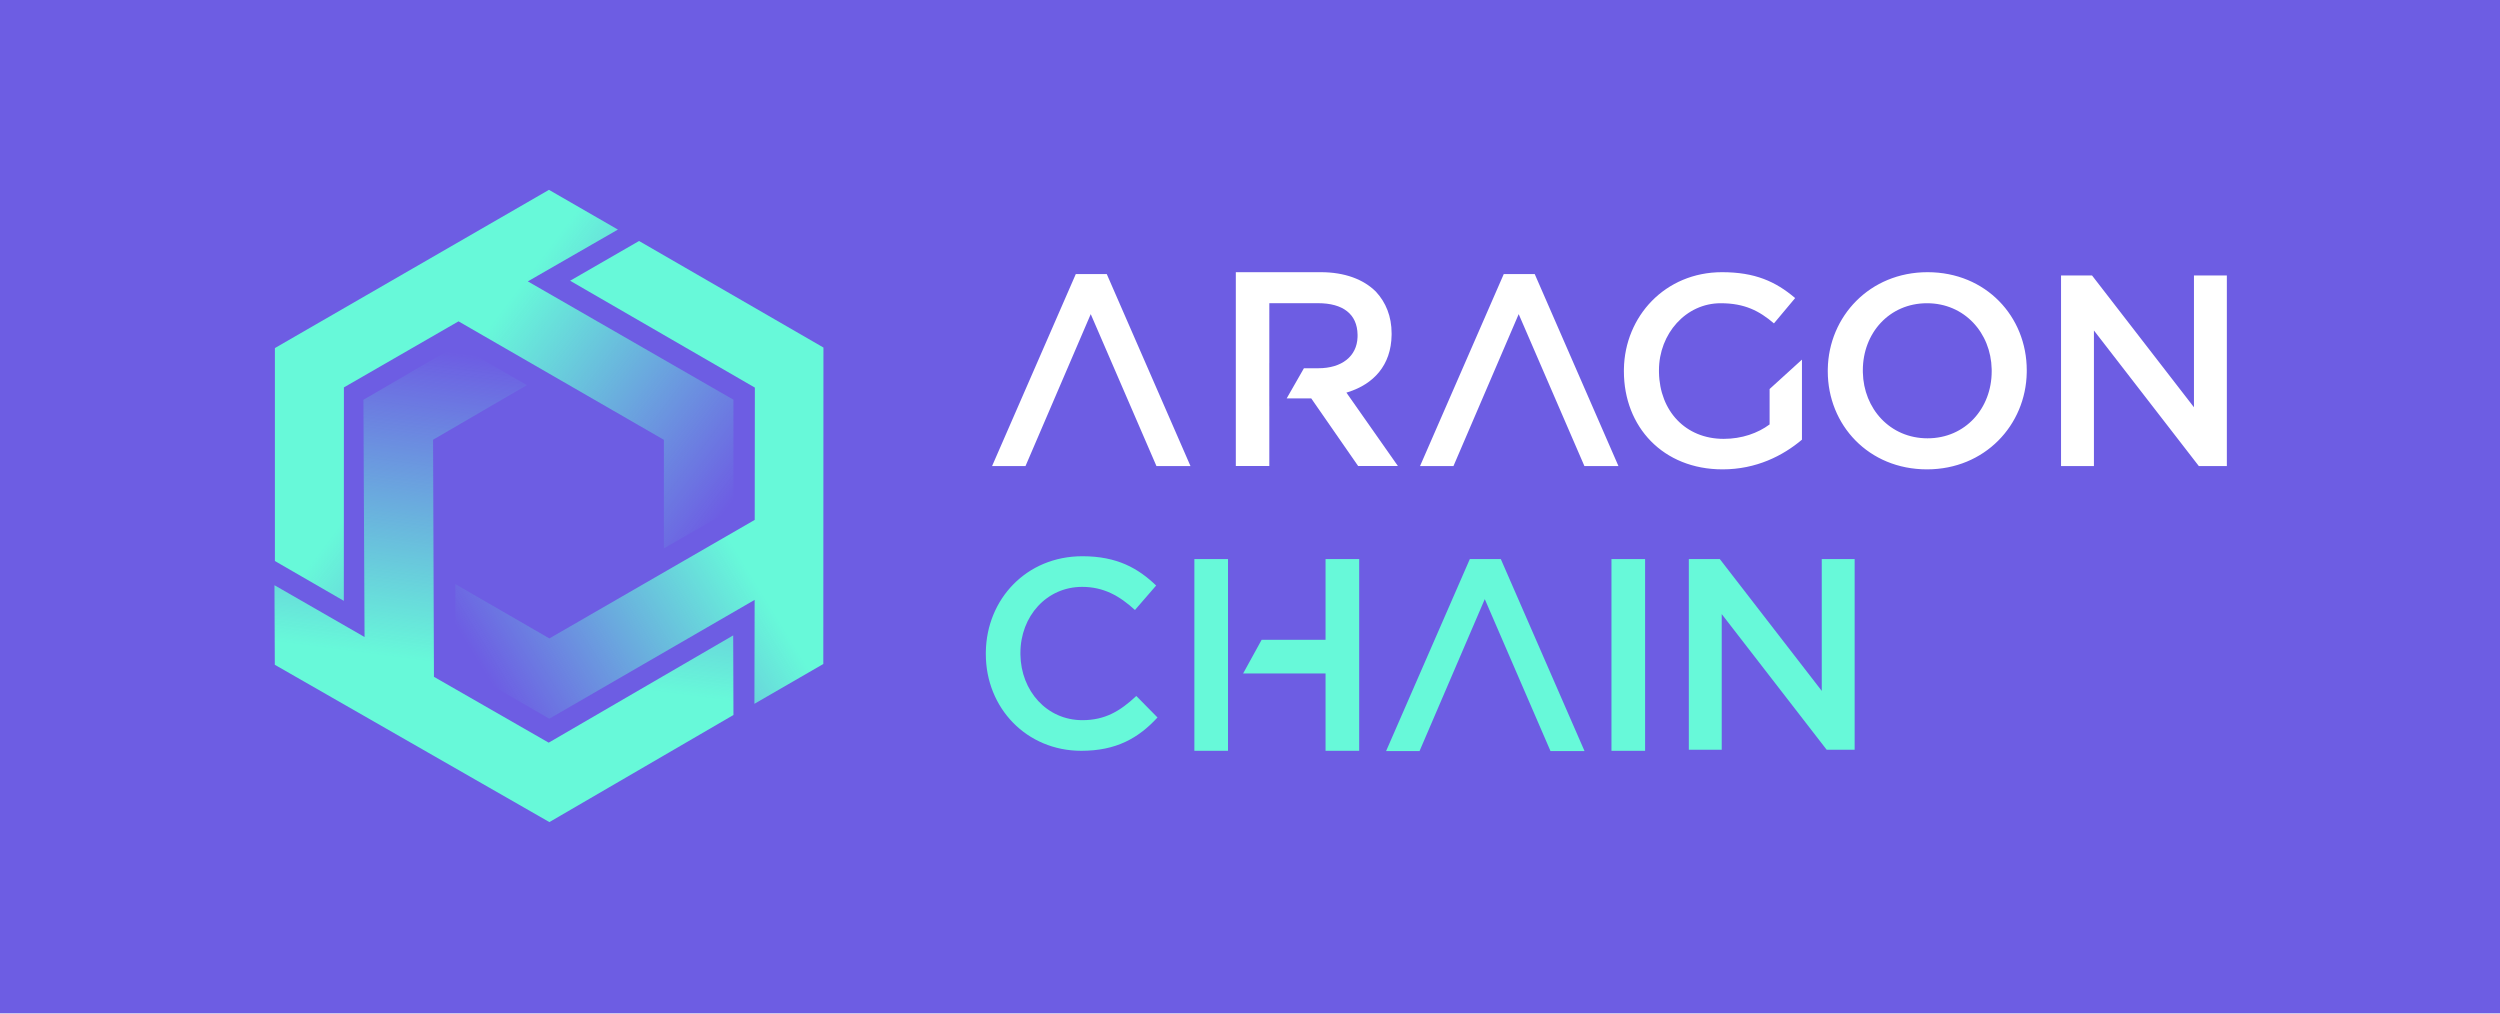
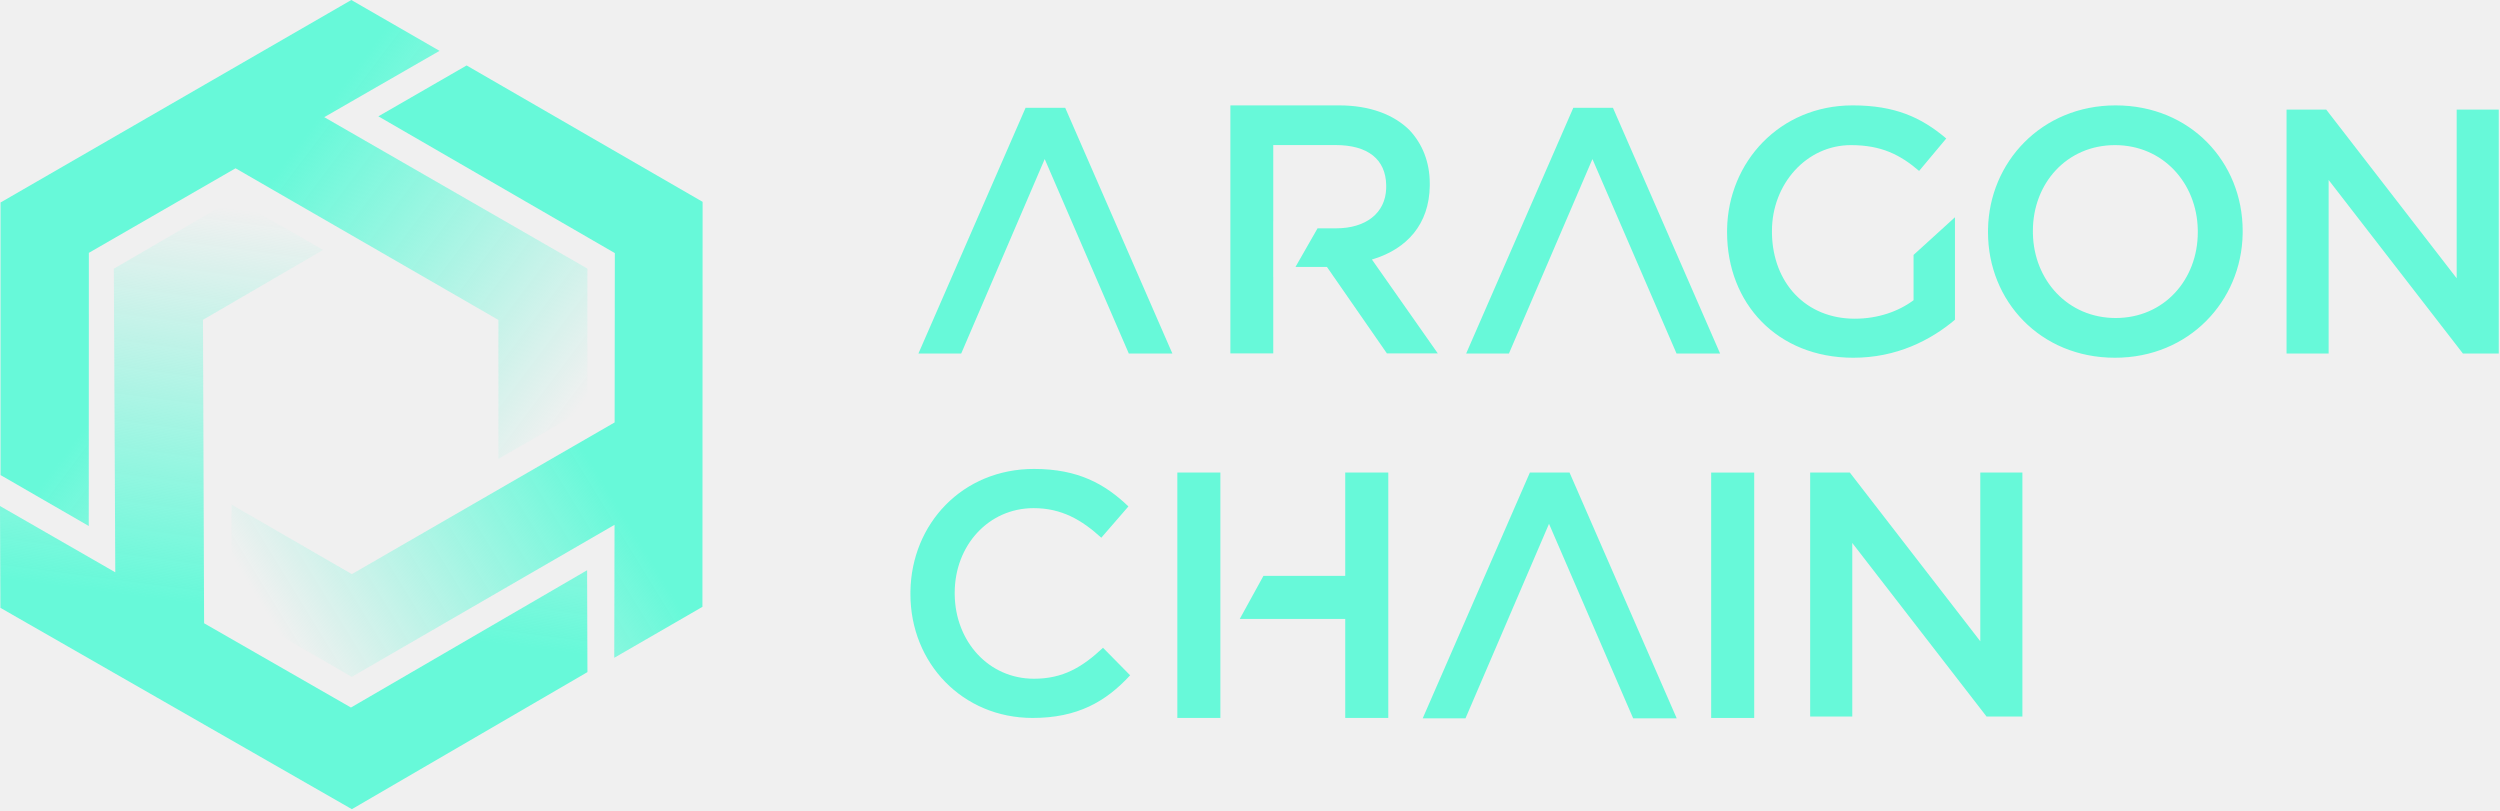
- <svg xmlns="http://www.w3.org/2000/svg" width="1093" height="443" viewBox="0 0 1093 443" fill="none">
-   <rect width="1093" height="443" fill="#6D5DE3" />
-   <path d="M150.319 262.683L120.186 245.281V152.171L240.007 83L270.14 100.371L230.763 123.021L320.657 174.755V222.256L290.254 239.76V192.294L200.462 140.49L150.354 169.371L150.319 262.683Z" fill="url(#paint0_linear)" />
-   <path d="M249.25 122.741L279.395 105.36L360.01 151.944L359.951 290.301L329.834 307.7L329.925 262.273L240.154 314.221L199.027 290.451L199.083 255.371L240.182 279.119L329.96 227.298L330.027 169.458L249.25 122.741Z" fill="url(#paint1_linear)" />
-   <path d="M320.556 277.793L320.668 312.591L240.192 359.416L120.143 290.637L120 255.857L159.381 278.5L158.887 174.787L199.947 150.894L230.368 168.37L189.339 192.245L189.721 295.906L239.884 324.692L320.556 277.793Z" fill="url(#paint2_linear)" />
-   <path d="M577.451 119C587.93 119 596.146 122.147 601.505 127.472C605.911 132.192 608.411 138.365 608.411 145.748L608.408 146.442C608.236 159.789 600.424 167.933 589.393 171.42L588.645 171.648L611.15 203.721H593.765L573.284 174.19L562.533 174.187L570.077 160.995L576.38 160.997C586.62 160.997 593.222 155.796 593.516 147.426L593.527 146.837L593.524 146.272C593.378 137.283 587.087 132.555 576.261 132.555H554.946L554.944 158.745L554.932 158.743V177.636L554.944 177.63L554.946 203.721H540.3V119H577.451Z" fill="white" />
-   <path d="M752.872 119C767.252 119 776.284 123.048 784.841 130.311L775.571 141.385C769.153 135.908 762.736 132.574 752.277 132.574C737.065 132.574 725.299 145.909 725.299 161.864L725.306 162.856C725.632 179.616 736.839 191.869 753.585 191.869C761.547 191.869 768.559 189.369 773.67 185.558V170.08L787.812 157.221V192.226C779.493 199.251 767.846 205.205 753.109 205.205C727.082 205.205 709.968 186.63 709.968 162.34L709.974 161.343C710.354 138.338 727.95 119 752.872 119ZM842.719 119C868.271 119 886.098 138.408 886.098 161.864L886.092 162.854C885.709 185.862 867.759 205.205 842.482 205.205C816.93 205.205 799.103 185.797 799.103 162.34L799.109 161.351C799.492 138.342 817.442 119 842.719 119ZM483.882 119.833L520.486 203.776L505.605 203.775L476.87 137.336L448.343 203.775L433.728 203.776L470.333 119.833H483.882ZM670.986 119.833L707.591 203.776L692.71 203.775L663.974 137.336L635.448 203.775L620.833 203.776L657.438 119.833H670.986ZM914.632 120.429L959.2 178.057V120.429H973.58V203.776H961.339L915.464 144.48V203.776H901.084V120.429H914.632ZM842.482 132.574C825.962 132.574 814.434 145.671 814.434 161.864L814.441 162.815C814.778 178.685 826.326 191.631 842.719 191.631C859.239 191.631 870.767 178.534 870.767 162.34L870.76 161.39C870.423 145.52 858.875 132.574 842.482 132.574Z" fill="white" />
-   <rect x="704.532" y="244.429" width="14.706" height="83.824" fill="#67F9D9" />
-   <path d="M472.749 328.25C487.994 328.25 497.728 322.728 506.054 313.681L496.79 304.282C489.753 310.861 483.186 314.856 473.218 314.856C457.661 314.856 446.356 302.074 446.132 286.2L446.128 285.483C446.128 269.387 457.621 256.581 473.101 256.581C482.6 256.581 489.519 260.575 496.203 266.685L505.468 255.993C497.611 248.474 488.463 243.187 473.218 243.187C448.721 243.187 431.35 261.957 431.005 285.018L431 285.953C431 309.569 448.825 328.25 472.749 328.25Z" fill="#67F9D9" />
-   <path d="M692.759 328.371L656.155 244.429H642.606L606.001 328.371L620.617 328.371L649.143 261.932L677.878 328.371L692.759 328.371Z" fill="#67F9D9" />
-   <path fill-rule="evenodd" clip-rule="evenodd" d="M522.177 244.429H536.883V328.253H522.177V244.429ZM579.531 244.429H594.237V328.253H579.531V294.429H543.501L551.589 279.723L579.531 279.723V244.429Z" fill="#67F9D9" />
-   <path d="M796.471 302.057L751.904 244.429H738.355V327.776H752.736V268.481L798.611 327.776H810.852V244.429H796.471V302.057Z" fill="#67F9D9" />
+ <svg xmlns="http://www.w3.org/2000/svg" width="854" height="277" viewBox="0 0 854 277" fill="none">
+   <path d="M30.319 179.683L0.186 162.281V69.171L120.007 0L150.14 17.371L110.763 40.021L200.657 91.755V139.256L170.254 156.76V109.294L80.462 57.489L30.354 86.371L30.319 179.683Z" fill="url(#paint0_linear)" />
+   <path d="M129.25 39.741L159.395 22.36L240.01 68.944L239.951 207.301L209.834 224.7L209.925 179.273L120.154 231.221L79.028 207.451L79.083 172.371L120.182 196.119L209.96 144.298L210.027 86.458L129.25 39.741Z" fill="url(#paint1_linear)" />
+   <path d="M200.556 194.793L200.668 229.591L120.192 276.416L0.143 207.637L0 172.857L39.381 195.5L38.887 91.787L79.947 67.894L110.368 85.37L69.339 109.245L69.721 212.906L119.884 241.692L200.556 194.793Z" fill="url(#paint2_linear)" />
+   <path d="M457.451 36C467.93 36 476.147 39.147 481.505 44.472C485.911 49.192 488.411 55.365 488.411 62.748L488.409 63.441C488.236 76.789 480.425 84.933 469.393 88.42L468.645 88.648L491.15 120.721H473.765L453.284 91.189L442.533 91.187L450.077 77.995L456.38 77.997C466.62 77.997 473.222 72.796 473.517 64.426L473.527 63.837L473.524 63.272C473.378 54.283 467.087 49.555 456.261 49.555H434.946L434.944 75.745L434.932 75.743V94.636L434.944 94.63L434.946 120.721H420.3V36H457.451Z" fill="#67F9D9" />
+   <path d="M632.872 36C647.252 36 656.284 40.048 664.841 47.311L655.571 58.385C649.153 52.907 642.736 49.574 632.277 49.574C617.065 49.574 605.299 62.909 605.299 78.864L605.306 79.856C605.632 96.616 616.84 108.869 633.585 108.869C641.547 108.869 648.559 106.369 653.67 102.558V87.08L667.812 74.221V109.226C659.493 116.251 647.846 122.205 633.109 122.205C607.082 122.205 589.968 103.63 589.968 79.34L589.974 78.343C590.354 55.338 607.95 36 632.872 36ZM722.719 36C748.271 36 766.098 55.408 766.098 78.864L766.092 79.854C765.709 102.862 747.759 122.205 722.482 122.205C696.93 122.205 679.103 102.797 679.103 79.34L679.109 78.351C679.492 55.342 697.442 36 722.719 36ZM363.882 36.834L400.486 120.776L385.605 120.775L356.87 54.336L328.343 120.775L313.728 120.776L350.333 36.834H363.882ZM550.986 36.834L587.591 120.776L572.71 120.775L543.975 54.336L515.448 120.775L500.833 120.776L537.438 36.834H550.986ZM794.632 37.429L839.2 95.057V37.429H853.58V120.776H841.339L795.464 61.48V120.776H781.084V37.429H794.632ZM722.482 49.574C705.962 49.574 694.434 62.671 694.434 78.864L694.441 79.815C694.778 95.685 706.326 108.631 722.719 108.631C739.239 108.631 750.767 95.534 750.767 79.34L750.76 78.39C750.423 62.52 738.875 49.574 722.482 49.574Z" fill="#67F9D9" />
+   <rect x="584.532" y="161.429" width="14.706" height="83.824" fill="#67F9D9" />
+   <path d="M352.749 245.25C367.994 245.25 377.728 239.728 386.054 230.681L376.79 221.282C369.753 227.861 363.186 231.856 353.218 231.856C337.661 231.856 326.356 219.074 326.132 203.2L326.128 202.483C326.128 186.387 337.621 173.581 353.101 173.581C362.6 173.581 369.519 177.575 376.203 183.685L385.468 172.993C377.611 165.474 368.463 160.187 353.218 160.187C328.721 160.187 311.35 178.957 311.005 202.018L311 202.953C311 226.569 328.825 245.25 352.749 245.25Z" fill="#67F9D9" />
+   <path d="M572.759 245.371L536.155 161.429H522.606L486.001 245.371L500.617 245.371L529.143 178.932L557.879 245.371L572.759 245.371Z" fill="#67F9D9" />
+   <path fill-rule="evenodd" clip-rule="evenodd" d="M402.177 161.429H416.883V245.253H402.177V161.429ZM459.531 161.429H474.237V245.253H459.531V211.429H423.501L431.589 196.723L459.531 196.723V161.429Z" fill="#67F9D9" />
+   <path d="M676.471 219.057L631.904 161.429H618.355V244.776H632.736V185.481L678.611 244.776H690.852V161.429H676.471V219.057Z" fill="#67F9D9" />
  <defs>
-     <linearGradient id="paint0_linear" x1="205.197" y1="154.456" x2="309.633" y2="233.241" gradientUnits="userSpaceOnUse">
+     <linearGradient id="paint0_linear" x1="85.197" y1="71.456" x2="189.633" y2="150.241" gradientUnits="userSpaceOnUse">
      <stop stop-color="#67F9D9" />
      <stop offset="1" stop-color="#67F9D9" stop-opacity="0" />
    </linearGradient>
-     <linearGradient id="paint1_linear" x1="305.969" y1="214.919" x2="202.4" y2="278.52" gradientUnits="userSpaceOnUse">
+     <linearGradient id="paint1_linear" x1="185.969" y1="131.919" x2="82.4" y2="195.52" gradientUnits="userSpaceOnUse">
      <stop stop-color="#67F9D9" />
      <stop offset="1" stop-color="#67F9D9" stop-opacity="0" />
    </linearGradient>
-     <linearGradient id="paint2_linear" x1="178.631" y1="288.207" x2="196.24" y2="153.794" gradientUnits="userSpaceOnUse">
+     <linearGradient id="paint2_linear" x1="58.63" y1="205.207" x2="76.24" y2="70.794" gradientUnits="userSpaceOnUse">
      <stop stop-color="#67F9D9" />
      <stop offset="1" stop-color="#67F9D9" stop-opacity="0" />
    </linearGradient>
  </defs>
</svg>
